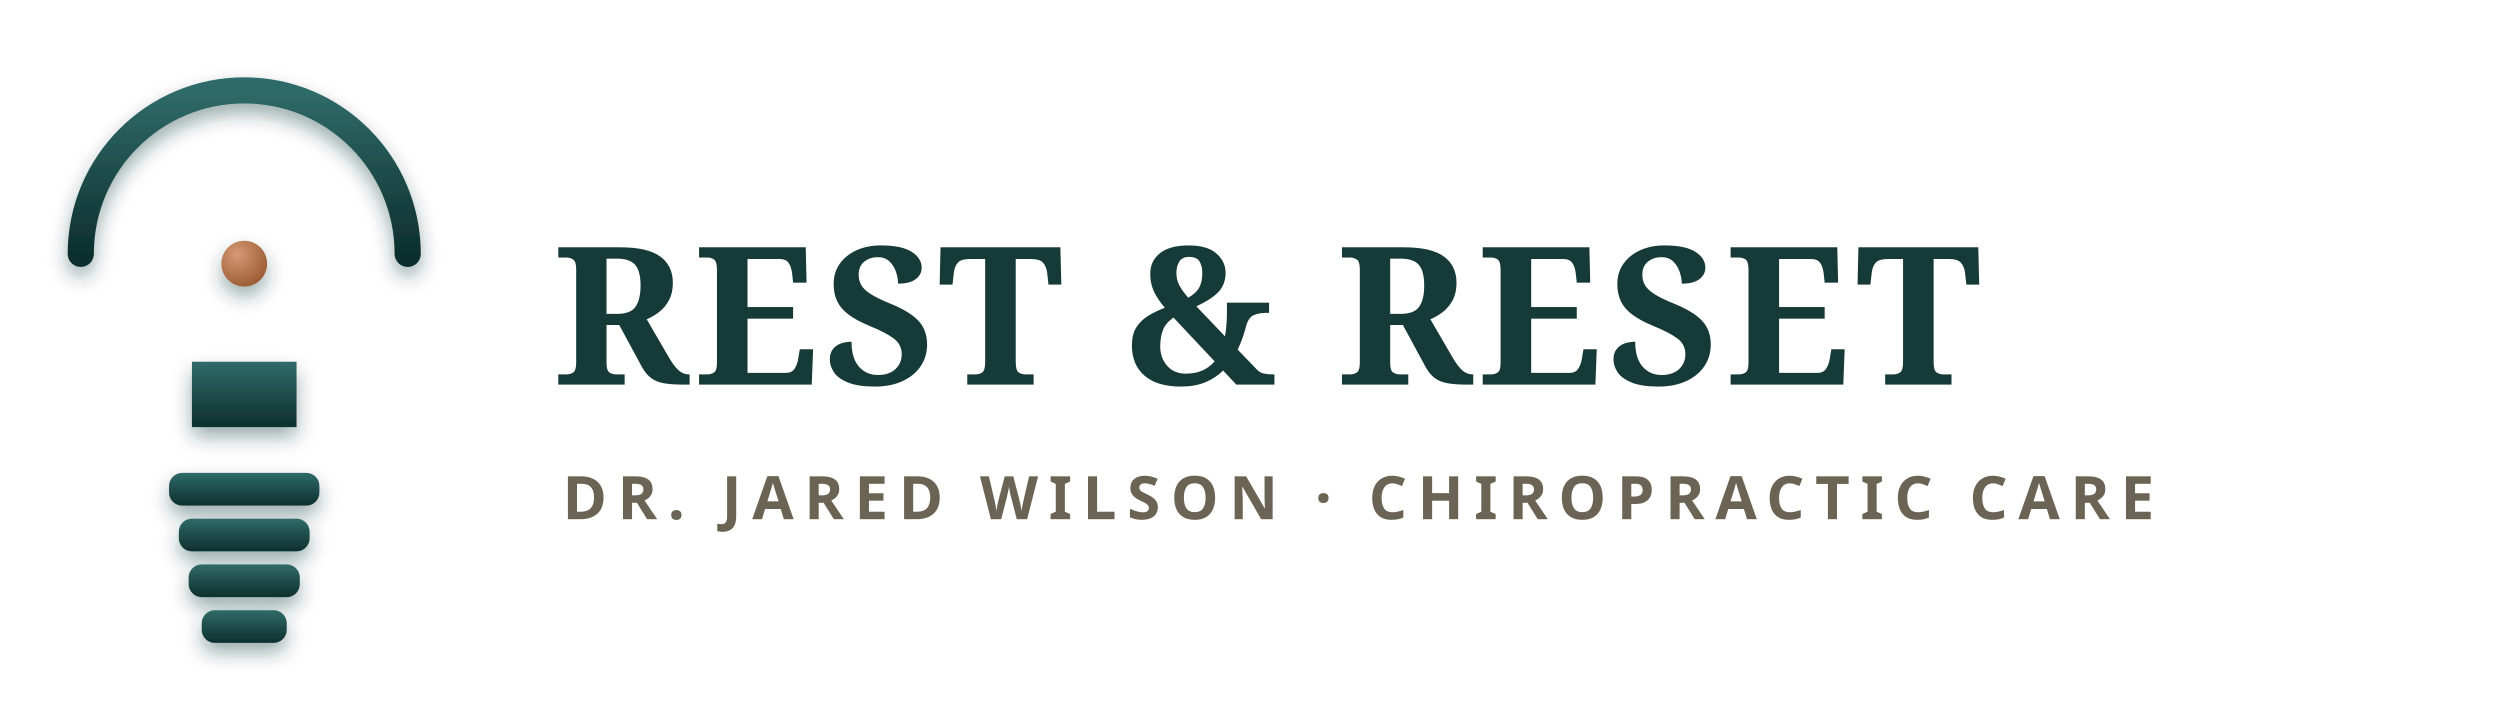
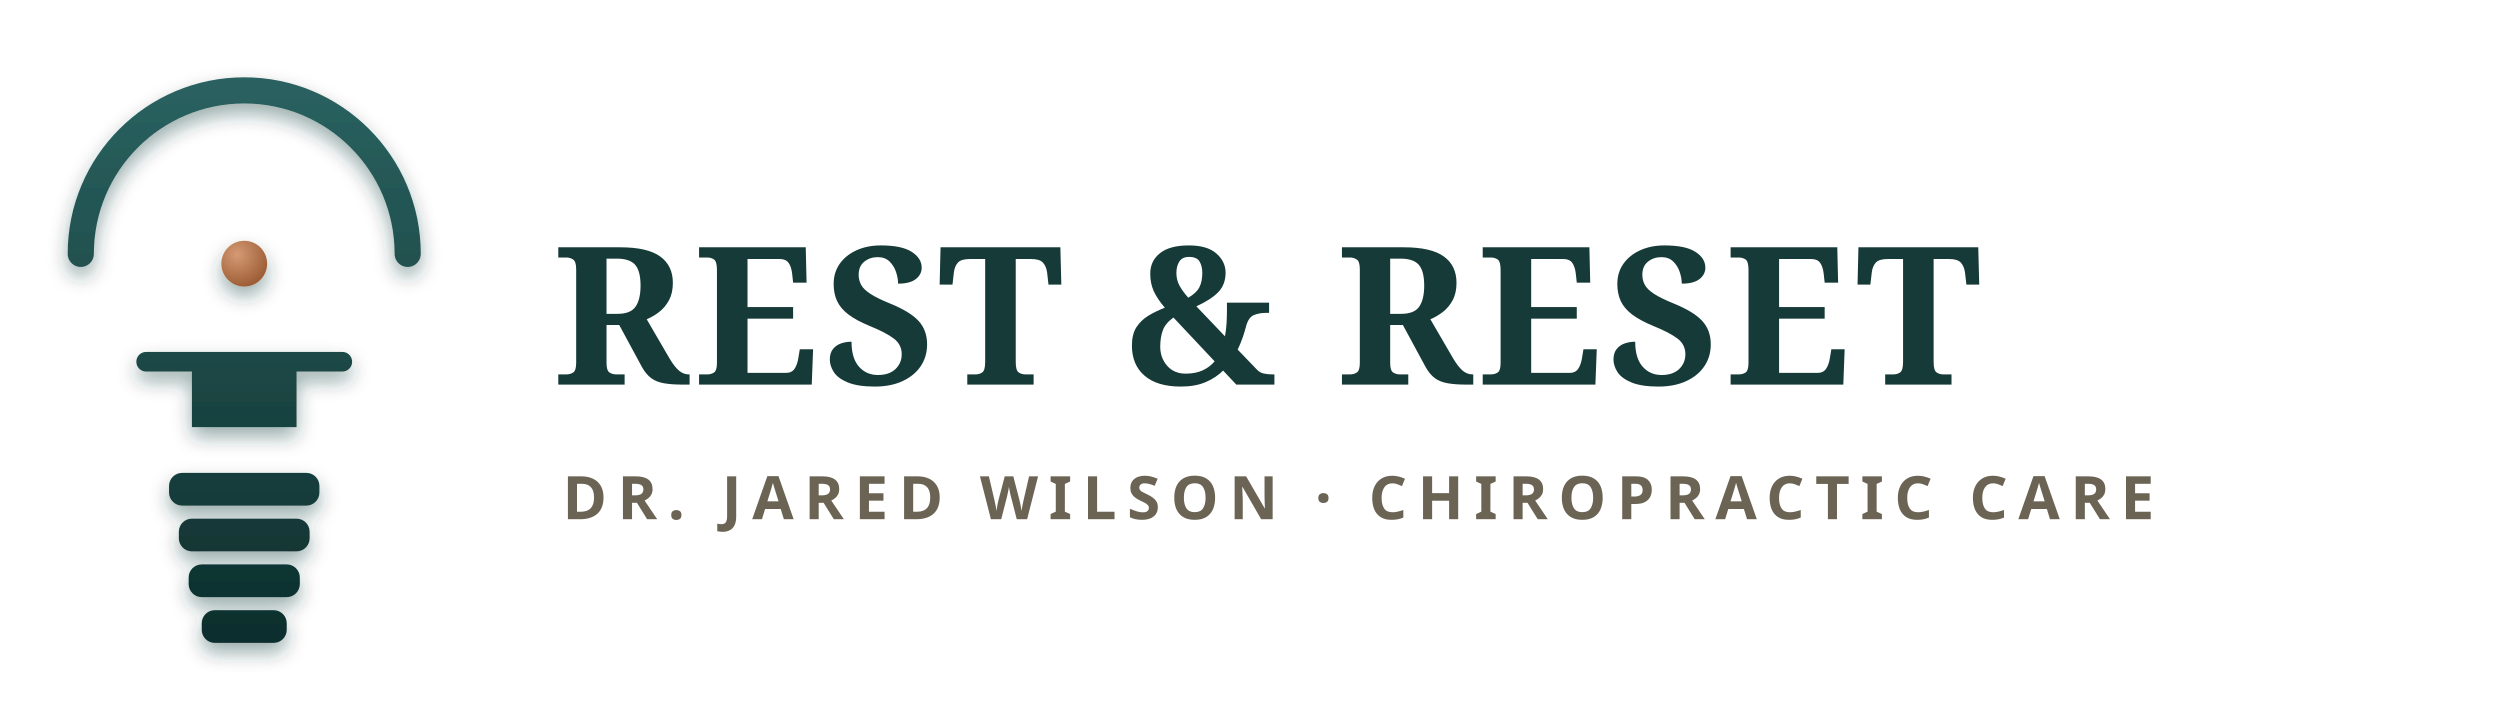
<svg xmlns="http://www.w3.org/2000/svg" viewBox="0 0 520 150">
  <defs>
-     <linearGradient id="tg" x1="0" y1="0" x2="0" y2="1">
+     <linearGradient id="tg" gradientUnits="userSpaceOnUse" x1="100" y1="0" x2="100" y2="200">
      <stop offset="0" stop-color="#2F6B69" />
      <stop offset="1" stop-color="#0E2F2E" />
    </linearGradient>
    <radialGradient id="cg" cx="35%" cy="30%" r="75%">
      <stop offset="0" stop-color="#D59A74" />
      <stop offset="1" stop-color="#9A5B33" />
    </radialGradient>
    <filter id="sh" x="-30%" y="-30%" width="160%" height="160%">
      <feDropShadow dx="0" dy="3" stdDeviation="3" flood-color="#0E2F2E" flood-opacity="0.4" />
    </filter>
  </defs>
  <g transform="translate(10 12) scale(0.68) translate(-40 -25)">
    <g filter="url(#sh)">
      <path d="M50,85 A50,50 0 0 1 150,85" fill="none" stroke="url(#tg)" stroke-width="8" stroke-linecap="round" />
      <circle cx="100" cy="88" r="7" fill="url(#cg)" />
      <line x1="70" y1="118" x2="130" y2="118" stroke="url(#tg)" stroke-width="6" stroke-linecap="round" />
      <rect x="84" y="118" width="32" height="20" fill="url(#tg)" />
      <rect x="77" y="152" width="46" height="10" rx="4" fill="url(#tg)" />
      <rect x="80" y="166" width="40" height="10" rx="4" fill="url(#tg)" />
      <rect x="83" y="180" width="34" height="10" rx="4" fill="url(#tg)" />
      <rect x="87" y="194" width="26" height="10" rx="4" fill="url(#tg)" />
    </g>
  </g>
  <text x="115" y="80" font-family="Piazzolla, serif" font-weight="600" font-size="40" letter-spacing="1" fill="#163A38">REST &amp; RESET</text>
  <text x="117" y="108" font-family="Archivo, sans-serif" font-weight="600" font-size="12.5" letter-spacing="2.2" fill="#6B6454">DR. JARED WILSON · CHIROPRACTIC CARE</text>
</svg>
